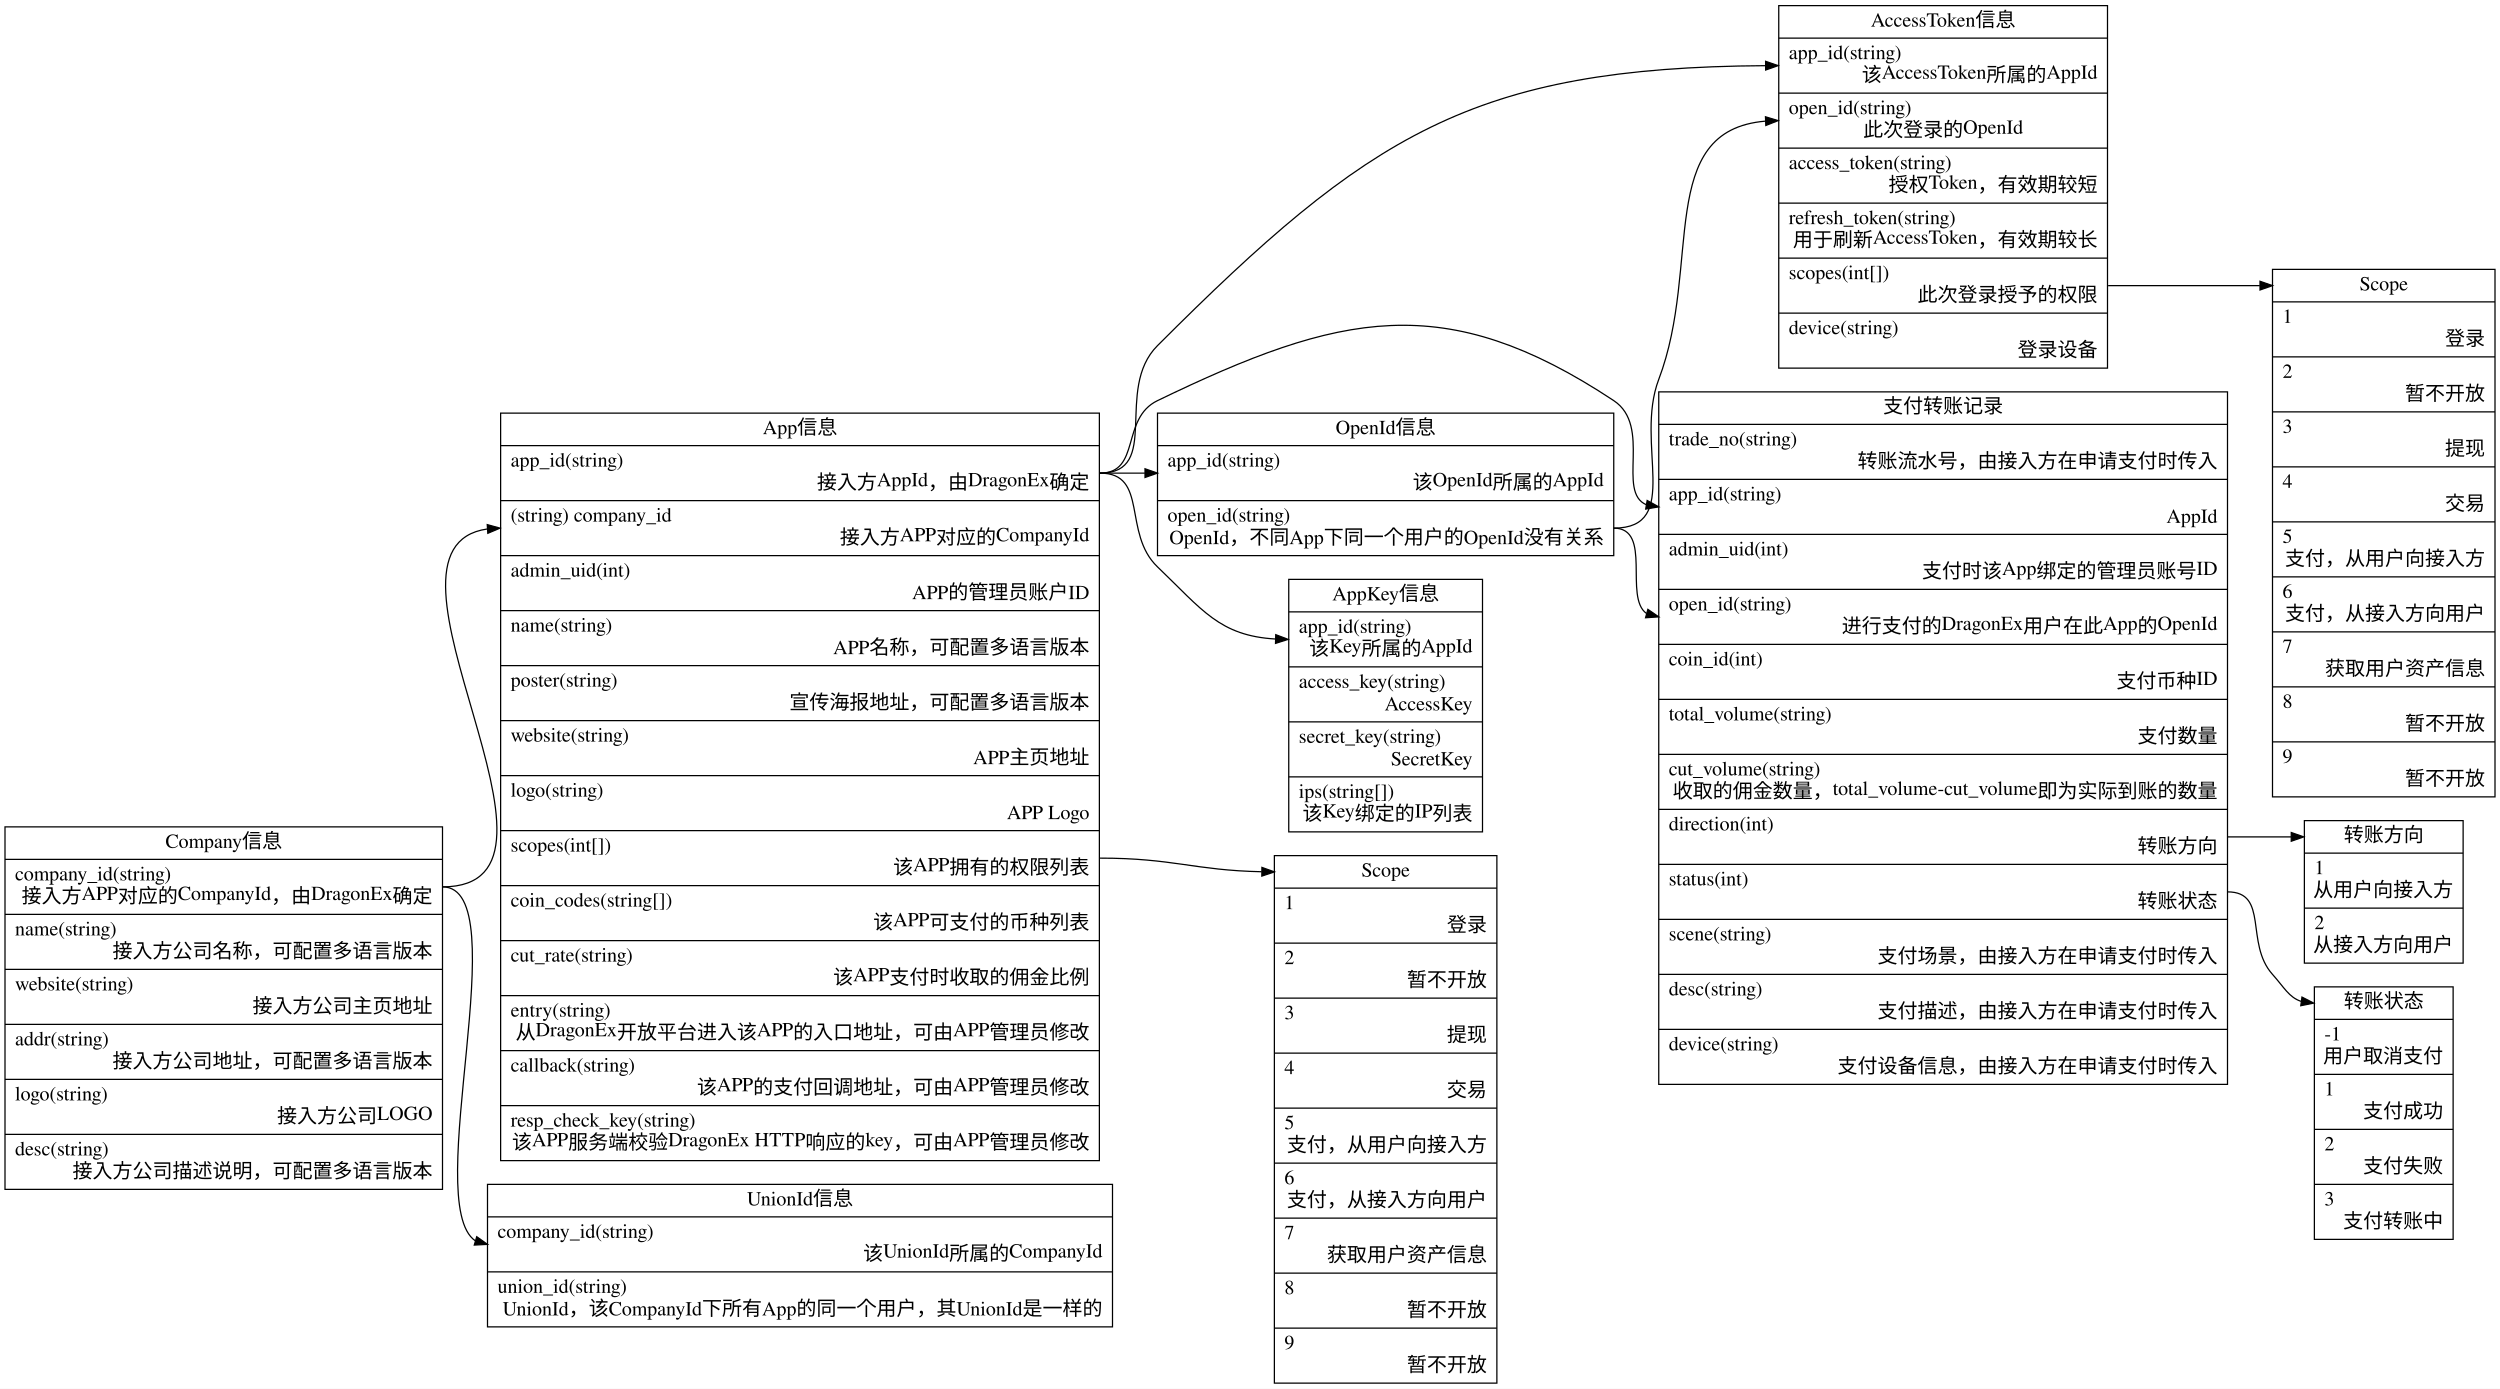
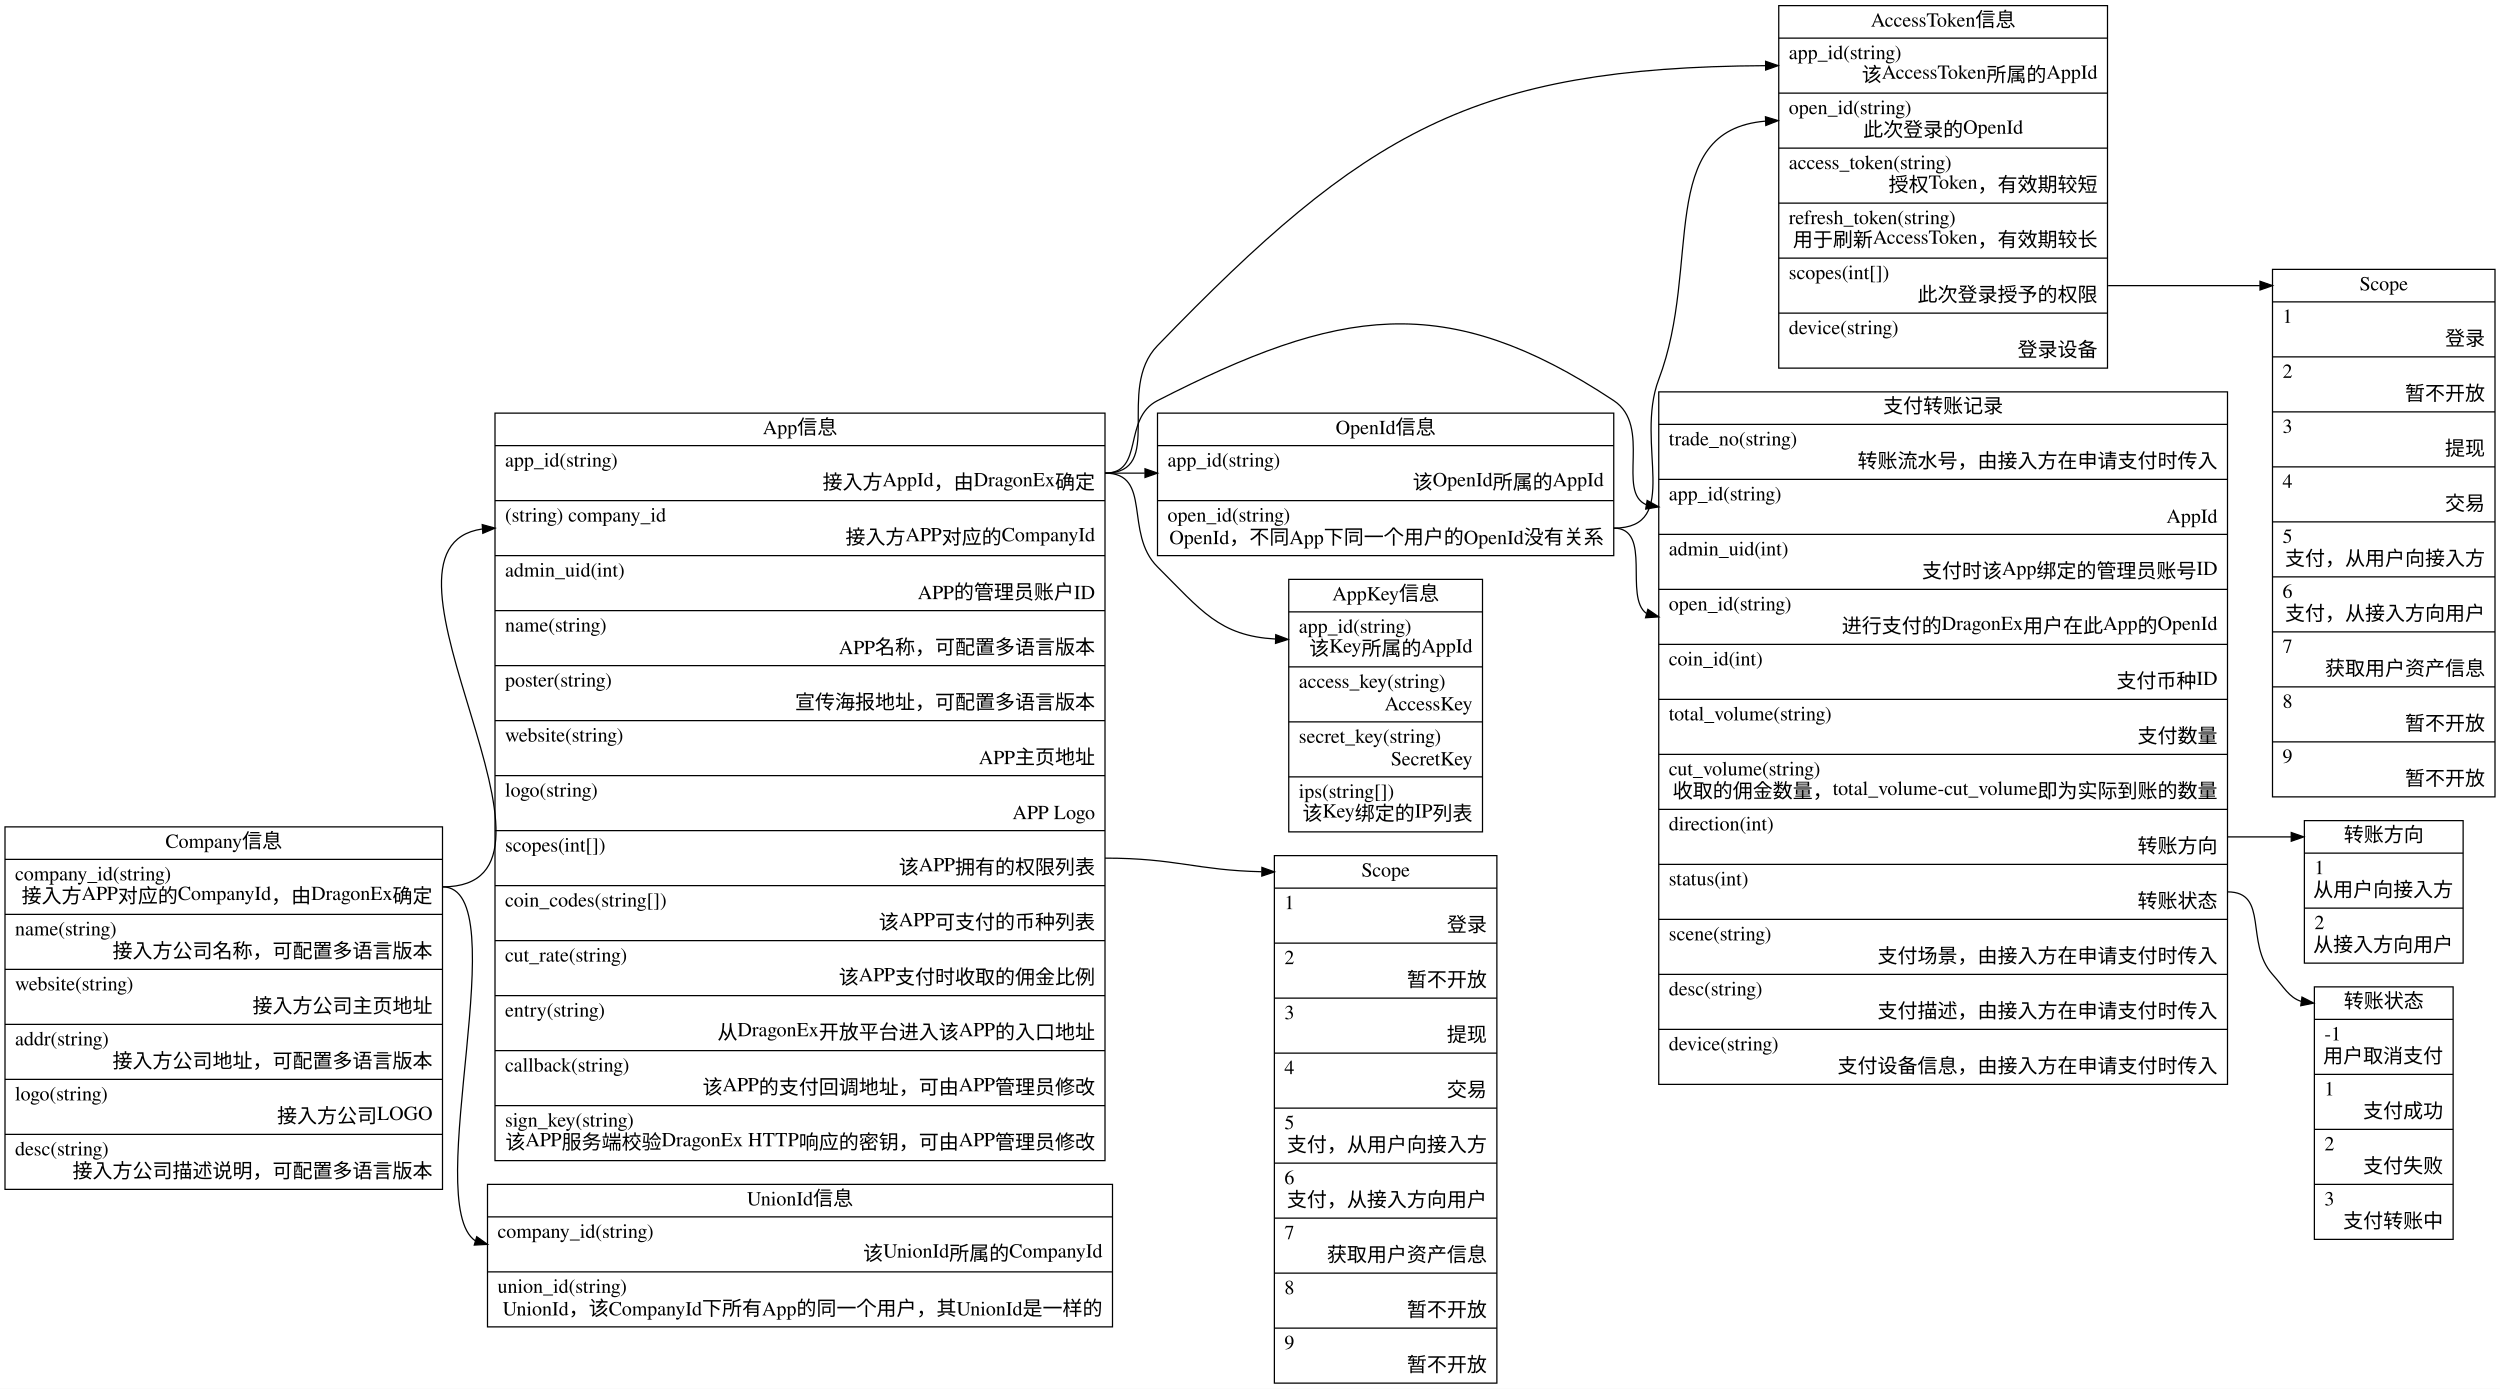
<svg xmlns="http://www.w3.org/2000/svg" width="2000pt" height="1111pt" viewBox="0.00 0.00 2000.00 1111.00">
  <g id="graph0" class="graph" transform="scale(1 1) rotate(0) translate(4 1107)">
    <polygon fill="#ffffff" stroke="transparent" points="-4,4 -4,-1107 1996,-1107 1996,4 -4,4" />
    <g id="node1" class="node">
      <polygon fill="none" stroke="#000000" points="0,-155.5 0,-445.5 350,-445.5 350,-155.5 0,-155.5" />
      <text text-anchor="middle" x="175" y="-428.7" font-family="Times,serif" font-size="16.00" fill="#000000">Company信息</text>
      <polyline fill="none" stroke="#000000" points="0,-419.5 350,-419.5 " />
      <text text-anchor="start" x="8" y="-402.7" font-family="Times,serif" font-size="16.00" fill="#000000">company_id(string) </text>
      <text text-anchor="end" x="342" y="-384.7" font-family="Times,serif" font-size="16.00" fill="#000000"> 接入方APP对应的CompanyId，由DragonEx确定</text>
      <polyline fill="none" stroke="#000000" points="0,-375.5 350,-375.5 " />
      <text text-anchor="start" x="8" y="-358.7" font-family="Times,serif" font-size="16.00" fill="#000000">name(string) </text>
      <text text-anchor="end" x="342" y="-340.7" font-family="Times,serif" font-size="16.00" fill="#000000"> 接入方公司名称，可配置多语言版本</text>
      <polyline fill="none" stroke="#000000" points="0,-331.5 350,-331.5 " />
      <text text-anchor="start" x="8" y="-314.7" font-family="Times,serif" font-size="16.00" fill="#000000">website(string) </text>
      <text text-anchor="end" x="342" y="-296.7" font-family="Times,serif" font-size="16.00" fill="#000000"> 接入方公司主页地址</text>
      <polyline fill="none" stroke="#000000" points="0,-287.5 350,-287.5 " />
      <text text-anchor="start" x="8" y="-270.7" font-family="Times,serif" font-size="16.00" fill="#000000">addr(string) </text>
      <text text-anchor="end" x="342" y="-252.7" font-family="Times,serif" font-size="16.00" fill="#000000"> 接入方公司地址，可配置多语言版本</text>
      <polyline fill="none" stroke="#000000" points="0,-243.5 350,-243.5 " />
      <text text-anchor="start" x="8" y="-226.7" font-family="Times,serif" font-size="16.00" fill="#000000">logo(string) </text>
      <text text-anchor="end" x="342" y="-208.7" font-family="Times,serif" font-size="16.00" fill="#000000"> 接入方公司LOGO</text>
      <polyline fill="none" stroke="#000000" points="0,-199.5 350,-199.5 " />
      <text text-anchor="start" x="8" y="-182.7" font-family="Times,serif" font-size="16.00" fill="#000000">desc(string) </text>
      <text text-anchor="end" x="342" y="-164.7" font-family="Times,serif" font-size="16.00" fill="#000000"> 接入方公司描述说明，可配置多语言版本</text>
    </g>
    <g id="node2" class="node">
-       <polygon fill="none" stroke="#000000" points="396.5,-178.5 396.5,-776.5 875.5,-776.5 875.5,-178.5 396.5,-178.5" />
+       <polygon fill="none" stroke="#000000" points="392,-178.5 392,-776.5 880,-776.5 880,-178.5 392,-178.5" />
      <text text-anchor="middle" x="636" y="-759.7" font-family="Times,serif" font-size="16.00" fill="#000000">App信息</text>
-       <polyline fill="none" stroke="#000000" points="396.5,-750.5 875.5,-750.5 " />
-       <text text-anchor="start" x="404.5" y="-733.7" font-family="Times,serif" font-size="16.00" fill="#000000">app_id(string) </text>
-       <text text-anchor="end" x="867.5" y="-715.7" font-family="Times,serif" font-size="16.00" fill="#000000"> 接入方AppId，由DragonEx确定</text>
-       <polyline fill="none" stroke="#000000" points="396.5,-706.5 875.5,-706.5 " />
-       <text text-anchor="start" x="404.5" y="-689.7" font-family="Times,serif" font-size="16.00" fill="#000000">(string) company_id </text>
-       <text text-anchor="end" x="867.5" y="-671.7" font-family="Times,serif" font-size="16.00" fill="#000000"> 接入方APP对应的CompanyId</text>
-       <polyline fill="none" stroke="#000000" points="396.5,-662.5 875.5,-662.5 " />
-       <text text-anchor="start" x="404.5" y="-645.7" font-family="Times,serif" font-size="16.00" fill="#000000">admin_uid(int) </text>
-       <text text-anchor="end" x="867.5" y="-627.7" font-family="Times,serif" font-size="16.00" fill="#000000"> APP的管理员账户ID</text>
-       <polyline fill="none" stroke="#000000" points="396.5,-618.5 875.5,-618.5 " />
-       <text text-anchor="start" x="404.5" y="-601.7" font-family="Times,serif" font-size="16.00" fill="#000000">name(string) </text>
-       <text text-anchor="end" x="867.5" y="-583.7" font-family="Times,serif" font-size="16.00" fill="#000000"> APP名称，可配置多语言版本</text>
-       <polyline fill="none" stroke="#000000" points="396.5,-574.5 875.5,-574.5 " />
-       <text text-anchor="start" x="404.5" y="-557.7" font-family="Times,serif" font-size="16.00" fill="#000000">poster(string) </text>
-       <text text-anchor="end" x="867.5" y="-539.7" font-family="Times,serif" font-size="16.00" fill="#000000"> 宣传海报地址，可配置多语言版本</text>
-       <polyline fill="none" stroke="#000000" points="396.5,-530.5 875.5,-530.5 " />
-       <text text-anchor="start" x="404.5" y="-513.7" font-family="Times,serif" font-size="16.00" fill="#000000">website(string) </text>
-       <text text-anchor="end" x="867.5" y="-495.7" font-family="Times,serif" font-size="16.00" fill="#000000"> APP主页地址</text>
-       <polyline fill="none" stroke="#000000" points="396.5,-486.5 875.5,-486.5 " />
-       <text text-anchor="start" x="404.5" y="-469.7" font-family="Times,serif" font-size="16.00" fill="#000000">logo(string) </text>
-       <text text-anchor="end" x="867.5" y="-451.7" font-family="Times,serif" font-size="16.00" fill="#000000"> APP Logo</text>
-       <polyline fill="none" stroke="#000000" points="396.5,-442.5 875.5,-442.5 " />
-       <text text-anchor="start" x="404.5" y="-425.7" font-family="Times,serif" font-size="16.00" fill="#000000">scopes(int[]) </text>
-       <text text-anchor="end" x="867.5" y="-407.7" font-family="Times,serif" font-size="16.00" fill="#000000"> 该APP拥有的权限列表</text>
-       <polyline fill="none" stroke="#000000" points="396.5,-398.5 875.5,-398.5 " />
-       <text text-anchor="start" x="404.5" y="-381.7" font-family="Times,serif" font-size="16.00" fill="#000000">coin_codes(string[]) </text>
-       <text text-anchor="end" x="867.5" y="-363.7" font-family="Times,serif" font-size="16.00" fill="#000000"> 该APP可支付的币种列表</text>
-       <polyline fill="none" stroke="#000000" points="396.5,-354.5 875.5,-354.5 " />
-       <text text-anchor="start" x="404.5" y="-337.7" font-family="Times,serif" font-size="16.00" fill="#000000">cut_rate(string) </text>
-       <text text-anchor="end" x="867.5" y="-319.7" font-family="Times,serif" font-size="16.00" fill="#000000"> 该APP支付时收取的佣金比例</text>
-       <polyline fill="none" stroke="#000000" points="396.5,-310.5 875.5,-310.5 " />
-       <text text-anchor="start" x="404.5" y="-293.7" font-family="Times,serif" font-size="16.00" fill="#000000">entry(string) </text>
-       <text text-anchor="end" x="867.5" y="-275.7" font-family="Times,serif" font-size="16.00" fill="#000000"> 从DragonEx开放平台进入该APP的入口地址，可由APP管理员修改</text>
-       <polyline fill="none" stroke="#000000" points="396.5,-266.5 875.5,-266.5 " />
-       <text text-anchor="start" x="404.5" y="-249.7" font-family="Times,serif" font-size="16.00" fill="#000000">callback(string) </text>
-       <text text-anchor="end" x="867.5" y="-231.7" font-family="Times,serif" font-size="16.00" fill="#000000"> 该APP的支付回调地址，可由APP管理员修改</text>
-       <polyline fill="none" stroke="#000000" points="396.5,-222.5 875.5,-222.5 " />
-       <text text-anchor="start" x="404.5" y="-205.7" font-family="Times,serif" font-size="16.00" fill="#000000">resp_check_key(string) </text>
-       <text text-anchor="end" x="867.5" y="-187.7" font-family="Times,serif" font-size="16.00" fill="#000000"> 该APP服务端校验DragonEx HTTP响应的key，可由APP管理员修改</text>
+       <polyline fill="none" stroke="#000000" points="392,-750.5 880,-750.5 " />
+       <text text-anchor="start" x="400" y="-733.7" font-family="Times,serif" font-size="16.00" fill="#000000">app_id(string) </text>
+       <text text-anchor="end" x="872" y="-715.7" font-family="Times,serif" font-size="16.00" fill="#000000"> 接入方AppId，由DragonEx确定</text>
+       <polyline fill="none" stroke="#000000" points="392,-706.5 880,-706.5 " />
+       <text text-anchor="start" x="400" y="-689.7" font-family="Times,serif" font-size="16.00" fill="#000000">(string) company_id </text>
+       <text text-anchor="end" x="872" y="-671.7" font-family="Times,serif" font-size="16.00" fill="#000000"> 接入方APP对应的CompanyId</text>
+       <polyline fill="none" stroke="#000000" points="392,-662.5 880,-662.5 " />
+       <text text-anchor="start" x="400" y="-645.7" font-family="Times,serif" font-size="16.00" fill="#000000">admin_uid(int) </text>
+       <text text-anchor="end" x="872" y="-627.7" font-family="Times,serif" font-size="16.00" fill="#000000"> APP的管理员账户ID</text>
+       <polyline fill="none" stroke="#000000" points="392,-618.5 880,-618.5 " />
+       <text text-anchor="start" x="400" y="-601.7" font-family="Times,serif" font-size="16.00" fill="#000000">name(string) </text>
+       <text text-anchor="end" x="872" y="-583.7" font-family="Times,serif" font-size="16.00" fill="#000000"> APP名称，可配置多语言版本</text>
+       <polyline fill="none" stroke="#000000" points="392,-574.5 880,-574.5 " />
+       <text text-anchor="start" x="400" y="-557.7" font-family="Times,serif" font-size="16.00" fill="#000000">poster(string) </text>
+       <text text-anchor="end" x="872" y="-539.7" font-family="Times,serif" font-size="16.00" fill="#000000"> 宣传海报地址，可配置多语言版本</text>
+       <polyline fill="none" stroke="#000000" points="392,-530.5 880,-530.5 " />
+       <text text-anchor="start" x="400" y="-513.7" font-family="Times,serif" font-size="16.00" fill="#000000">website(string) </text>
+       <text text-anchor="end" x="872" y="-495.7" font-family="Times,serif" font-size="16.00" fill="#000000"> APP主页地址</text>
+       <polyline fill="none" stroke="#000000" points="392,-486.5 880,-486.5 " />
+       <text text-anchor="start" x="400" y="-469.7" font-family="Times,serif" font-size="16.00" fill="#000000">logo(string) </text>
+       <text text-anchor="end" x="872" y="-451.7" font-family="Times,serif" font-size="16.00" fill="#000000"> APP Logo</text>
+       <polyline fill="none" stroke="#000000" points="392,-442.5 880,-442.5 " />
+       <text text-anchor="start" x="400" y="-425.7" font-family="Times,serif" font-size="16.00" fill="#000000">scopes(int[]) </text>
+       <text text-anchor="end" x="872" y="-407.7" font-family="Times,serif" font-size="16.00" fill="#000000"> 该APP拥有的权限列表</text>
+       <polyline fill="none" stroke="#000000" points="392,-398.5 880,-398.5 " />
+       <text text-anchor="start" x="400" y="-381.7" font-family="Times,serif" font-size="16.00" fill="#000000">coin_codes(string[]) </text>
+       <text text-anchor="end" x="872" y="-363.7" font-family="Times,serif" font-size="16.00" fill="#000000"> 该APP可支付的币种列表</text>
+       <polyline fill="none" stroke="#000000" points="392,-354.5 880,-354.5 " />
+       <text text-anchor="start" x="400" y="-337.7" font-family="Times,serif" font-size="16.00" fill="#000000">cut_rate(string) </text>
+       <text text-anchor="end" x="872" y="-319.7" font-family="Times,serif" font-size="16.00" fill="#000000"> 该APP支付时收取的佣金比例</text>
+       <polyline fill="none" stroke="#000000" points="392,-310.5 880,-310.5 " />
+       <text text-anchor="start" x="400" y="-293.7" font-family="Times,serif" font-size="16.00" fill="#000000">entry(string) </text>
+       <text text-anchor="end" x="872" y="-275.7" font-family="Times,serif" font-size="16.00" fill="#000000"> 从DragonEx开放平台进入该APP的入口地址</text>
+       <polyline fill="none" stroke="#000000" points="392,-266.5 880,-266.5 " />
+       <text text-anchor="start" x="400" y="-249.7" font-family="Times,serif" font-size="16.00" fill="#000000">callback(string) </text>
+       <text text-anchor="end" x="872" y="-231.7" font-family="Times,serif" font-size="16.00" fill="#000000"> 该APP的支付回调地址，可由APP管理员修改</text>
+       <polyline fill="none" stroke="#000000" points="392,-222.5 880,-222.5 " />
+       <text text-anchor="start" x="400" y="-205.7" font-family="Times,serif" font-size="16.00" fill="#000000">sign_key(string) </text>
+       <text text-anchor="end" x="872" y="-187.7" font-family="Times,serif" font-size="16.00" fill="#000000"> 该APP服务端校验DragonEx HTTP响应的密钥，可由APP管理员修改</text>
    </g>
    <g id="edge1" class="edge">
-       <path fill="none" stroke="#000000" d="M350,-397.5C475.525,-397.5 278.571,-668.474 385.831,-683.822" />
-       <polygon fill="#000000" stroke="#000000" points="385.789,-687.327 396,-684.5 386.255,-680.343 385.789,-687.327" />
+       <path fill="none" stroke="#000000" d="M350,-397.5C475.263,-397.5 275.034,-668.474 381.861,-683.822" />
+       <polygon fill="#000000" stroke="#000000" points="381.789,-687.325 392,-684.5 382.256,-680.341 381.789,-687.325" />
    </g>
    <g id="node6" class="node">
      <polygon fill="none" stroke="#000000" points="386,-45.5 386,-159.5 886,-159.5 886,-45.5 386,-45.5" />
      <text text-anchor="middle" x="636" y="-142.7" font-family="Times,serif" font-size="16.00" fill="#000000">UnionId信息</text>
      <polyline fill="none" stroke="#000000" points="386,-133.5 886,-133.5 " />
      <text text-anchor="start" x="394" y="-116.7" font-family="Times,serif" font-size="16.00" fill="#000000">company_id(string) </text>
      <text text-anchor="end" x="878" y="-98.7" font-family="Times,serif" font-size="16.00" fill="#000000"> 该UnionId所属的CompanyId</text>
      <polyline fill="none" stroke="#000000" points="386,-89.5 886,-89.5 " />
      <text text-anchor="start" x="394" y="-72.7" font-family="Times,serif" font-size="16.00" fill="#000000">union_id(string) </text>
      <text text-anchor="end" x="878" y="-54.7" font-family="Times,serif" font-size="16.00" fill="#000000"> UnionId，该CompanyId下所有App的同一个用户，其UnionId是一样的</text>
    </g>
    <g id="edge2" class="edge">
      <path fill="none" stroke="#000000" d="M350,-397.5C410.304,-397.5 332.201,-144.034 376.286,-114.331" />
      <polygon fill="#000000" stroke="#000000" points="377.378,-117.658 386,-111.5 375.42,-110.937 377.378,-117.658" />
    </g>
    <g id="node3" class="node">
      <polygon fill="none" stroke="#000000" points="1015.5,-.5 1015.5,-422.5 1193.5,-422.5 1193.5,-.5 1015.5,-.5" />
      <text text-anchor="middle" x="1104.5" y="-405.7" font-family="Times,serif" font-size="16.00" fill="#000000">Scope</text>
      <polyline fill="none" stroke="#000000" points="1015.5,-396.5 1193.5,-396.5 " />
      <text text-anchor="start" x="1023.5" y="-379.7" font-family="Times,serif" font-size="16.00" fill="#000000">1 </text>
      <text text-anchor="end" x="1185.5" y="-361.7" font-family="Times,serif" font-size="16.00" fill="#000000"> 登录</text>
      <polyline fill="none" stroke="#000000" points="1015.5,-352.5 1193.5,-352.5 " />
      <text text-anchor="start" x="1023.5" y="-335.7" font-family="Times,serif" font-size="16.00" fill="#000000">2 </text>
      <text text-anchor="end" x="1185.5" y="-317.7" font-family="Times,serif" font-size="16.00" fill="#000000"> 暂不开放</text>
      <polyline fill="none" stroke="#000000" points="1015.5,-308.5 1193.5,-308.5 " />
      <text text-anchor="start" x="1023.5" y="-291.7" font-family="Times,serif" font-size="16.00" fill="#000000">3 </text>
      <text text-anchor="end" x="1185.5" y="-273.7" font-family="Times,serif" font-size="16.00" fill="#000000"> 提现</text>
      <polyline fill="none" stroke="#000000" points="1015.5,-264.5 1193.5,-264.5 " />
      <text text-anchor="start" x="1023.5" y="-247.7" font-family="Times,serif" font-size="16.00" fill="#000000">4 </text>
      <text text-anchor="end" x="1185.5" y="-229.7" font-family="Times,serif" font-size="16.00" fill="#000000"> 交易</text>
      <polyline fill="none" stroke="#000000" points="1015.5,-220.5 1193.5,-220.5 " />
      <text text-anchor="start" x="1023.5" y="-203.7" font-family="Times,serif" font-size="16.00" fill="#000000">5 </text>
      <text text-anchor="end" x="1185.5" y="-185.7" font-family="Times,serif" font-size="16.00" fill="#000000"> 支付，从用户向接入方</text>
      <polyline fill="none" stroke="#000000" points="1015.5,-176.5 1193.5,-176.5 " />
      <text text-anchor="start" x="1023.5" y="-159.7" font-family="Times,serif" font-size="16.00" fill="#000000">6 </text>
      <text text-anchor="end" x="1185.5" y="-141.7" font-family="Times,serif" font-size="16.00" fill="#000000"> 支付，从接入方向用户</text>
      <polyline fill="none" stroke="#000000" points="1015.5,-132.5 1193.5,-132.5 " />
      <text text-anchor="start" x="1023.5" y="-115.7" font-family="Times,serif" font-size="16.00" fill="#000000">7 </text>
      <text text-anchor="end" x="1185.5" y="-97.7" font-family="Times,serif" font-size="16.00" fill="#000000"> 获取用户资产信息</text>
      <polyline fill="none" stroke="#000000" points="1015.5,-88.5 1193.5,-88.5 " />
      <text text-anchor="start" x="1023.5" y="-71.7" font-family="Times,serif" font-size="16.00" fill="#000000">8 </text>
      <text text-anchor="end" x="1185.5" y="-53.7" font-family="Times,serif" font-size="16.00" fill="#000000"> 暂不开放</text>
      <polyline fill="none" stroke="#000000" points="1015.5,-44.5 1193.5,-44.5 " />
      <text text-anchor="start" x="1023.5" y="-27.7" font-family="Times,serif" font-size="16.00" fill="#000000">9 </text>
      <text text-anchor="end" x="1185.5" y="-9.7" font-family="Times,serif" font-size="16.00" fill="#000000"> 暂不开放</text>
    </g>
    <g id="edge6" class="edge">
-       <path fill="none" stroke="#000000" d="M876,-420.5C934.67,-420.5 951.444,-410.711 1005.368,-409.602" />
-       <polygon fill="#000000" stroke="#000000" points="1005.536,-413.101 1015.5,-409.5 1005.465,-406.101 1005.536,-413.101" />
+       <path fill="none" stroke="#000000" d="M880,-420.5C936.88,-420.5 953.205,-410.751 1005.332,-409.609" />
+       <polygon fill="#000000" stroke="#000000" points="1005.538,-413.107 1015.5,-409.5 1005.463,-406.107 1005.538,-413.107" />
    </g>
    <g id="node5" class="node">
      <polygon fill="none" stroke="#000000" points="1027,-441.5 1027,-643.5 1182,-643.5 1182,-441.5 1027,-441.5" />
      <text text-anchor="middle" x="1104.5" y="-626.7" font-family="Times,serif" font-size="16.00" fill="#000000">AppKey信息</text>
      <polyline fill="none" stroke="#000000" points="1027,-617.5 1182,-617.5 " />
      <text text-anchor="start" x="1035" y="-600.7" font-family="Times,serif" font-size="16.00" fill="#000000">app_id(string) </text>
      <text text-anchor="end" x="1174" y="-582.7" font-family="Times,serif" font-size="16.00" fill="#000000"> 该Key所属的AppId</text>
      <polyline fill="none" stroke="#000000" points="1027,-573.5 1182,-573.5 " />
      <text text-anchor="start" x="1035" y="-556.7" font-family="Times,serif" font-size="16.00" fill="#000000">access_key(string) </text>
      <text text-anchor="end" x="1174" y="-538.7" font-family="Times,serif" font-size="16.00" fill="#000000"> AccessKey</text>
      <polyline fill="none" stroke="#000000" points="1027,-529.5 1182,-529.5 " />
      <text text-anchor="start" x="1035" y="-512.7" font-family="Times,serif" font-size="16.00" fill="#000000">secret_key(string) </text>
      <text text-anchor="end" x="1174" y="-494.7" font-family="Times,serif" font-size="16.00" fill="#000000"> SecretKey</text>
      <polyline fill="none" stroke="#000000" points="1027,-485.5 1182,-485.5 " />
      <text text-anchor="start" x="1035" y="-468.7" font-family="Times,serif" font-size="16.00" fill="#000000">ips(string[]) </text>
      <text text-anchor="end" x="1174" y="-450.7" font-family="Times,serif" font-size="16.00" fill="#000000"> 该Key绑定的IP列表</text>
    </g>
    <g id="edge4" class="edge">
-       <path fill="none" stroke="#000000" d="M876,-728.5C915.104,-728.5 893.755,-680.543 922,-653.5 957.82,-619.204 971.541,-598.392 1016.429,-595.78" />
-       <polygon fill="#000000" stroke="#000000" points="1016.601,-599.276 1026.5,-595.5 1016.407,-592.279 1016.601,-599.276" />
+       <path fill="none" stroke="#000000" d="M880,-728.5C918.204,-728.5 894.934,-680.463 922,-653.5 957.133,-618.5 971.45,-598.299 1016.42,-595.77" />
+       <polygon fill="#000000" stroke="#000000" points="1016.597,-599.267 1026.5,-595.5 1016.41,-592.269 1016.597,-599.267" />
    </g>
    <g id="node7" class="node">
      <polygon fill="none" stroke="#000000" points="922,-662.5 922,-776.5 1287,-776.5 1287,-662.5 922,-662.5" />
      <text text-anchor="middle" x="1104.5" y="-759.7" font-family="Times,serif" font-size="16.00" fill="#000000">OpenId信息</text>
      <polyline fill="none" stroke="#000000" points="922,-750.5 1287,-750.5 " />
      <text text-anchor="start" x="930" y="-733.7" font-family="Times,serif" font-size="16.00" fill="#000000">app_id(string) </text>
      <text text-anchor="end" x="1279" y="-715.7" font-family="Times,serif" font-size="16.00" fill="#000000"> 该OpenId所属的AppId</text>
      <polyline fill="none" stroke="#000000" points="922,-706.5 1287,-706.5 " />
      <text text-anchor="start" x="930" y="-689.7" font-family="Times,serif" font-size="16.00" fill="#000000">open_id(string) </text>
      <text text-anchor="end" x="1279" y="-671.7" font-family="Times,serif" font-size="16.00" fill="#000000"> OpenId，不同App下同一个用户的OpenId没有关系</text>
    </g>
    <g id="edge3" class="edge">
-       <path fill="none" stroke="#000000" d="M876,-728.5C892.611,-728.5 899.1,-728.5 911.915,-728.5" />
+       <path fill="none" stroke="#000000" d="M880,-728.5C894.729,-728.5 900.742,-728.5 911.793,-728.5" />
      <polygon fill="#000000" stroke="#000000" points="912,-732 922,-728.5 912,-725 912,-732" />
    </g>
    <g id="node8" class="node">
      <polygon fill="none" stroke="#000000" points="1419,-812.5 1419,-1102.5 1682,-1102.5 1682,-812.5 1419,-812.5" />
      <text text-anchor="middle" x="1550.5" y="-1085.7" font-family="Times,serif" font-size="16.00" fill="#000000">AccessToken信息</text>
      <polyline fill="none" stroke="#000000" points="1419,-1076.5 1682,-1076.5 " />
      <text text-anchor="start" x="1427" y="-1059.7" font-family="Times,serif" font-size="16.00" fill="#000000">app_id(string) </text>
      <text text-anchor="end" x="1674" y="-1041.7" font-family="Times,serif" font-size="16.00" fill="#000000"> 该AccessToken所属的AppId</text>
      <polyline fill="none" stroke="#000000" points="1419,-1032.5 1682,-1032.5 " />
      <text text-anchor="start" x="1427" y="-1015.7" font-family="Times,serif" font-size="16.00" fill="#000000">open_id(string) </text>
      <text text-anchor="middle" x="1550.5" y="-997.7" font-family="Times,serif" font-size="16.00" fill="#000000"> 此次登录的OpenId</text>
      <polyline fill="none" stroke="#000000" points="1419,-988.5 1682,-988.5 " />
      <text text-anchor="start" x="1427" y="-971.7" font-family="Times,serif" font-size="16.00" fill="#000000">access_token(string) </text>
      <text text-anchor="end" x="1674" y="-953.7" font-family="Times,serif" font-size="16.00" fill="#000000"> 授权Token，有效期较短</text>
      <polyline fill="none" stroke="#000000" points="1419,-944.5 1682,-944.5 " />
      <text text-anchor="start" x="1427" y="-927.7" font-family="Times,serif" font-size="16.00" fill="#000000">refresh_token(string) </text>
      <text text-anchor="end" x="1674" y="-909.7" font-family="Times,serif" font-size="16.00" fill="#000000"> 用于刷新AccessToken，有效期较长</text>
      <polyline fill="none" stroke="#000000" points="1419,-900.5 1682,-900.5 " />
      <text text-anchor="start" x="1427" y="-883.7" font-family="Times,serif" font-size="16.00" fill="#000000">scopes(int[]) </text>
      <text text-anchor="end" x="1674" y="-865.7" font-family="Times,serif" font-size="16.00" fill="#000000"> 此次登录授予的权限</text>
      <polyline fill="none" stroke="#000000" points="1419,-856.5 1682,-856.5 " />
      <text text-anchor="start" x="1427" y="-839.7" font-family="Times,serif" font-size="16.00" fill="#000000">device(string) </text>
      <text text-anchor="end" x="1674" y="-821.7" font-family="Times,serif" font-size="16.00" fill="#000000"> 登录设备</text>
    </g>
    <g id="edge5" class="edge">
-       <path fill="none" stroke="#000000" d="M876,-728.5C925.73,-728.5 886.838,-795.333 922,-830.5 1090.744,-999.268 1174.04,-1052.981 1408.311,-1054.468" />
-       <polygon fill="#000000" stroke="#000000" points="1408.489,-1057.968 1418.5,-1054.5 1408.511,-1050.969 1408.489,-1057.968" />
+       <path fill="none" stroke="#000000" d="M880,-728.5C929.026,-728.5 887.914,-795.263 922,-830.5 1087.931,-1002.035 1173.96,-1053.059 1408.309,-1054.47" />
+       <polygon fill="#000000" stroke="#000000" points="1408.49,-1057.97 1418.5,-1054.5 1408.511,-1050.97 1408.49,-1057.97" />
    </g>
    <g id="node9" class="node">
      <polygon fill="none" stroke="#000000" points="1323,-239.5 1323,-793.5 1778,-793.5 1778,-239.5 1323,-239.5" />
      <text text-anchor="middle" x="1550.5" y="-776.7" font-family="Times,serif" font-size="16.00" fill="#000000">支付转账记录</text>
      <polyline fill="none" stroke="#000000" points="1323,-767.5 1778,-767.5 " />
      <text text-anchor="start" x="1331" y="-750.7" font-family="Times,serif" font-size="16.00" fill="#000000">trade_no(string) </text>
      <text text-anchor="end" x="1770" y="-732.7" font-family="Times,serif" font-size="16.00" fill="#000000"> 转账流水号，由接入方在申请支付时传入</text>
      <polyline fill="none" stroke="#000000" points="1323,-723.5 1778,-723.5 " />
      <text text-anchor="start" x="1331" y="-706.7" font-family="Times,serif" font-size="16.00" fill="#000000">app_id(string) </text>
      <text text-anchor="end" x="1770" y="-688.7" font-family="Times,serif" font-size="16.00" fill="#000000"> AppId</text>
      <polyline fill="none" stroke="#000000" points="1323,-679.5 1778,-679.5 " />
      <text text-anchor="start" x="1331" y="-662.7" font-family="Times,serif" font-size="16.00" fill="#000000">admin_uid(int) </text>
      <text text-anchor="end" x="1770" y="-644.7" font-family="Times,serif" font-size="16.00" fill="#000000"> 支付时该App绑定的管理员账号ID</text>
      <polyline fill="none" stroke="#000000" points="1323,-635.5 1778,-635.5 " />
      <text text-anchor="start" x="1331" y="-618.7" font-family="Times,serif" font-size="16.00" fill="#000000">open_id(string) </text>
      <text text-anchor="end" x="1770" y="-600.7" font-family="Times,serif" font-size="16.00" fill="#000000"> 进行支付的DragonEx用户在此App的OpenId</text>
      <polyline fill="none" stroke="#000000" points="1323,-591.5 1778,-591.5 " />
      <text text-anchor="start" x="1331" y="-574.7" font-family="Times,serif" font-size="16.00" fill="#000000">coin_id(int) </text>
      <text text-anchor="end" x="1770" y="-556.7" font-family="Times,serif" font-size="16.00" fill="#000000"> 支付币种ID</text>
      <polyline fill="none" stroke="#000000" points="1323,-547.5 1778,-547.5 " />
      <text text-anchor="start" x="1331" y="-530.7" font-family="Times,serif" font-size="16.00" fill="#000000">total_volume(string) </text>
      <text text-anchor="end" x="1770" y="-512.7" font-family="Times,serif" font-size="16.00" fill="#000000"> 支付数量</text>
      <polyline fill="none" stroke="#000000" points="1323,-503.5 1778,-503.5 " />
      <text text-anchor="start" x="1331" y="-486.7" font-family="Times,serif" font-size="16.00" fill="#000000">cut_volume(string) </text>
      <text text-anchor="end" x="1770" y="-468.7" font-family="Times,serif" font-size="16.00" fill="#000000"> 收取的佣金数量，total_volume-cut_volume即为实际到账的数量</text>
      <polyline fill="none" stroke="#000000" points="1323,-459.5 1778,-459.5 " />
      <text text-anchor="start" x="1331" y="-442.7" font-family="Times,serif" font-size="16.00" fill="#000000">direction(int) </text>
      <text text-anchor="end" x="1770" y="-424.7" font-family="Times,serif" font-size="16.00" fill="#000000"> 转账方向</text>
      <polyline fill="none" stroke="#000000" points="1323,-415.5 1778,-415.5 " />
      <text text-anchor="start" x="1331" y="-398.7" font-family="Times,serif" font-size="16.00" fill="#000000">status(int) </text>
      <text text-anchor="end" x="1770" y="-380.7" font-family="Times,serif" font-size="16.00" fill="#000000"> 转账状态</text>
      <polyline fill="none" stroke="#000000" points="1323,-371.5 1778,-371.5 " />
      <text text-anchor="start" x="1331" y="-354.7" font-family="Times,serif" font-size="16.00" fill="#000000">scene(string) </text>
      <text text-anchor="end" x="1770" y="-336.7" font-family="Times,serif" font-size="16.00" fill="#000000"> 支付场景，由接入方在申请支付时传入</text>
      <polyline fill="none" stroke="#000000" points="1323,-327.5 1778,-327.5 " />
      <text text-anchor="start" x="1331" y="-310.7" font-family="Times,serif" font-size="16.00" fill="#000000">desc(string) </text>
      <text text-anchor="end" x="1770" y="-292.7" font-family="Times,serif" font-size="16.00" fill="#000000"> 支付描述，由接入方在申请支付时传入</text>
      <polyline fill="none" stroke="#000000" points="1323,-283.5 1778,-283.5 " />
      <text text-anchor="start" x="1331" y="-266.7" font-family="Times,serif" font-size="16.00" fill="#000000">device(string) </text>
      <text text-anchor="end" x="1770" y="-248.7" font-family="Times,serif" font-size="16.00" fill="#000000"> 支付设备信息，由接入方在申请支付时传入</text>
    </g>
    <g id="edge9" class="edge">
-       <path fill="none" stroke="#000000" d="M876,-728.5C908.901,-728.5 892.376,-772.185 922,-786.5 1068.063,-857.081 1151.761,-876.091 1287,-786.5 1317.862,-766.055 1288.935,-713.298 1313.133,-703.189" />
+       <path fill="none" stroke="#000000" d="M880,-728.5C911.827,-728.5 893.654,-772.029 922,-786.5 1066.483,-860.261 1151.761,-876.091 1287,-786.5 1317.862,-766.055 1288.935,-713.298 1313.133,-703.189" />
      <polygon fill="#000000" stroke="#000000" points="1313.734,-706.637 1323,-701.5 1312.553,-699.737 1313.734,-706.637" />
    </g>
    <g id="node4" class="node">
      <polygon fill="none" stroke="#000000" points="1814,-469.5 1814,-891.5 1992,-891.5 1992,-469.5 1814,-469.5" />
      <text text-anchor="middle" x="1903" y="-874.7" font-family="Times,serif" font-size="16.00" fill="#000000">Scope</text>
      <polyline fill="none" stroke="#000000" points="1814,-865.5 1992,-865.5 " />
      <text text-anchor="start" x="1822" y="-848.7" font-family="Times,serif" font-size="16.00" fill="#000000">1 </text>
      <text text-anchor="end" x="1984" y="-830.7" font-family="Times,serif" font-size="16.00" fill="#000000"> 登录</text>
      <polyline fill="none" stroke="#000000" points="1814,-821.5 1992,-821.5 " />
      <text text-anchor="start" x="1822" y="-804.7" font-family="Times,serif" font-size="16.00" fill="#000000">2 </text>
      <text text-anchor="end" x="1984" y="-786.7" font-family="Times,serif" font-size="16.00" fill="#000000"> 暂不开放</text>
      <polyline fill="none" stroke="#000000" points="1814,-777.5 1992,-777.5 " />
      <text text-anchor="start" x="1822" y="-760.7" font-family="Times,serif" font-size="16.00" fill="#000000">3 </text>
      <text text-anchor="end" x="1984" y="-742.7" font-family="Times,serif" font-size="16.00" fill="#000000"> 提现</text>
      <polyline fill="none" stroke="#000000" points="1814,-733.5 1992,-733.5 " />
      <text text-anchor="start" x="1822" y="-716.7" font-family="Times,serif" font-size="16.00" fill="#000000">4 </text>
      <text text-anchor="end" x="1984" y="-698.7" font-family="Times,serif" font-size="16.00" fill="#000000"> 交易</text>
      <polyline fill="none" stroke="#000000" points="1814,-689.5 1992,-689.5 " />
      <text text-anchor="start" x="1822" y="-672.7" font-family="Times,serif" font-size="16.00" fill="#000000">5 </text>
      <text text-anchor="end" x="1984" y="-654.7" font-family="Times,serif" font-size="16.00" fill="#000000"> 支付，从用户向接入方</text>
      <polyline fill="none" stroke="#000000" points="1814,-645.5 1992,-645.5 " />
      <text text-anchor="start" x="1822" y="-628.7" font-family="Times,serif" font-size="16.00" fill="#000000">6 </text>
      <text text-anchor="end" x="1984" y="-610.7" font-family="Times,serif" font-size="16.00" fill="#000000"> 支付，从接入方向用户</text>
      <polyline fill="none" stroke="#000000" points="1814,-601.5 1992,-601.5 " />
      <text text-anchor="start" x="1822" y="-584.7" font-family="Times,serif" font-size="16.00" fill="#000000">7 </text>
      <text text-anchor="end" x="1984" y="-566.7" font-family="Times,serif" font-size="16.00" fill="#000000"> 获取用户资产信息</text>
      <polyline fill="none" stroke="#000000" points="1814,-557.5 1992,-557.5 " />
      <text text-anchor="start" x="1822" y="-540.7" font-family="Times,serif" font-size="16.00" fill="#000000">8 </text>
      <text text-anchor="end" x="1984" y="-522.7" font-family="Times,serif" font-size="16.00" fill="#000000"> 暂不开放</text>
      <polyline fill="none" stroke="#000000" points="1814,-513.5 1992,-513.5 " />
      <text text-anchor="start" x="1822" y="-496.7" font-family="Times,serif" font-size="16.00" fill="#000000">9 </text>
      <text text-anchor="end" x="1984" y="-478.7" font-family="Times,serif" font-size="16.00" fill="#000000"> 暂不开放</text>
    </g>
    <g id="edge7" class="edge">
      <path fill="none" stroke="#000000" d="M1287,-684.5C1342.256,-684.5 1303.379,-751.845 1323,-803.5 1357.713,-894.886 1320.024,-1002.627 1408.335,-1010.089" />
      <polygon fill="#000000" stroke="#000000" points="1408.367,-1013.593 1418.5,-1010.5 1408.649,-1006.599 1408.367,-1013.593" />
    </g>
    <g id="edge10" class="edge">
      <path fill="none" stroke="#000000" d="M1287,-684.5C1318.234,-684.5 1294.804,-629.166 1313.226,-616.197" />
      <polygon fill="#000000" stroke="#000000" points="1314.291,-619.534 1323,-613.5 1312.429,-612.786 1314.291,-619.534" />
    </g>
    <g id="edge8" class="edge">
      <path fill="none" stroke="#000000" d="M1682.5,-878.5C1737.406,-878.5 1753.626,-878.5 1803.847,-878.5" />
      <polygon fill="#000000" stroke="#000000" points="1804,-882 1814,-878.5 1804,-875 1804,-882" />
    </g>
    <g id="node10" class="node">
      <polygon fill="none" stroke="#000000" points="1839.5,-336.5 1839.5,-450.5 1966.5,-450.5 1966.5,-336.5 1839.5,-336.5" />
      <text text-anchor="middle" x="1903" y="-433.7" font-family="Times,serif" font-size="16.00" fill="#000000">转账方向</text>
      <polyline fill="none" stroke="#000000" points="1839.5,-424.5 1966.5,-424.5 " />
      <text text-anchor="start" x="1847.5" y="-407.7" font-family="Times,serif" font-size="16.00" fill="#000000">1</text>
      <text text-anchor="end" x="1958.5" y="-389.7" font-family="Times,serif" font-size="16.00" fill="#000000">从用户向接入方</text>
      <polyline fill="none" stroke="#000000" points="1839.5,-380.5 1966.5,-380.5 " />
      <text text-anchor="start" x="1847.5" y="-363.7" font-family="Times,serif" font-size="16.00" fill="#000000">2</text>
      <text text-anchor="end" x="1958.5" y="-345.7" font-family="Times,serif" font-size="16.00" fill="#000000">从接入方向用户</text>
    </g>
    <g id="edge11" class="edge">
      <path fill="none" stroke="#000000" d="M1778,-437.5C1801.405,-437.5 1809.656,-437.5 1828.917,-437.5" />
      <polygon fill="#000000" stroke="#000000" points="1829,-441 1839,-437.5 1829,-434 1829,-441" />
    </g>
    <g id="node11" class="node">
      <polygon fill="none" stroke="#000000" points="1847.5,-115.5 1847.5,-317.5 1958.5,-317.5 1958.5,-115.5 1847.5,-115.5" />
      <text text-anchor="middle" x="1903" y="-300.7" font-family="Times,serif" font-size="16.00" fill="#000000">转账状态</text>
      <polyline fill="none" stroke="#000000" points="1847.5,-291.5 1958.5,-291.5 " />
      <text text-anchor="start" x="1855.5" y="-274.7" font-family="Times,serif" font-size="16.00" fill="#000000">-1</text>
      <text text-anchor="end" x="1950.5" y="-256.7" font-family="Times,serif" font-size="16.00" fill="#000000">用户取消支付</text>
      <polyline fill="none" stroke="#000000" points="1847.5,-247.5 1958.5,-247.5 " />
      <text text-anchor="start" x="1855.5" y="-230.7" font-family="Times,serif" font-size="16.00" fill="#000000">1</text>
      <text text-anchor="end" x="1950.5" y="-212.7" font-family="Times,serif" font-size="16.00" fill="#000000">支付成功</text>
      <polyline fill="none" stroke="#000000" points="1847.5,-203.5 1958.5,-203.5 " />
      <text text-anchor="start" x="1855.5" y="-186.7" font-family="Times,serif" font-size="16.00" fill="#000000">2</text>
      <text text-anchor="end" x="1950.5" y="-168.7" font-family="Times,serif" font-size="16.00" fill="#000000">支付失败</text>
      <polyline fill="none" stroke="#000000" points="1847.5,-159.5 1958.5,-159.5 " />
      <text text-anchor="start" x="1855.5" y="-142.7" font-family="Times,serif" font-size="16.00" fill="#000000">3</text>
      <text text-anchor="end" x="1950.5" y="-124.7" font-family="Times,serif" font-size="16.00" fill="#000000">支付转账中</text>
    </g>
    <g id="edge12" class="edge">
      <path fill="none" stroke="#000000" d="M1778,-393.5C1811.413,-393.5 1791.7,-352.382 1814,-327.5 1823.228,-317.203 1827.228,-309.075 1836.838,-305.921" />
      <polygon fill="#000000" stroke="#000000" points="1837.581,-309.351 1847,-304.5 1836.612,-302.419 1837.581,-309.351" />
    </g>
  </g>
</svg>
